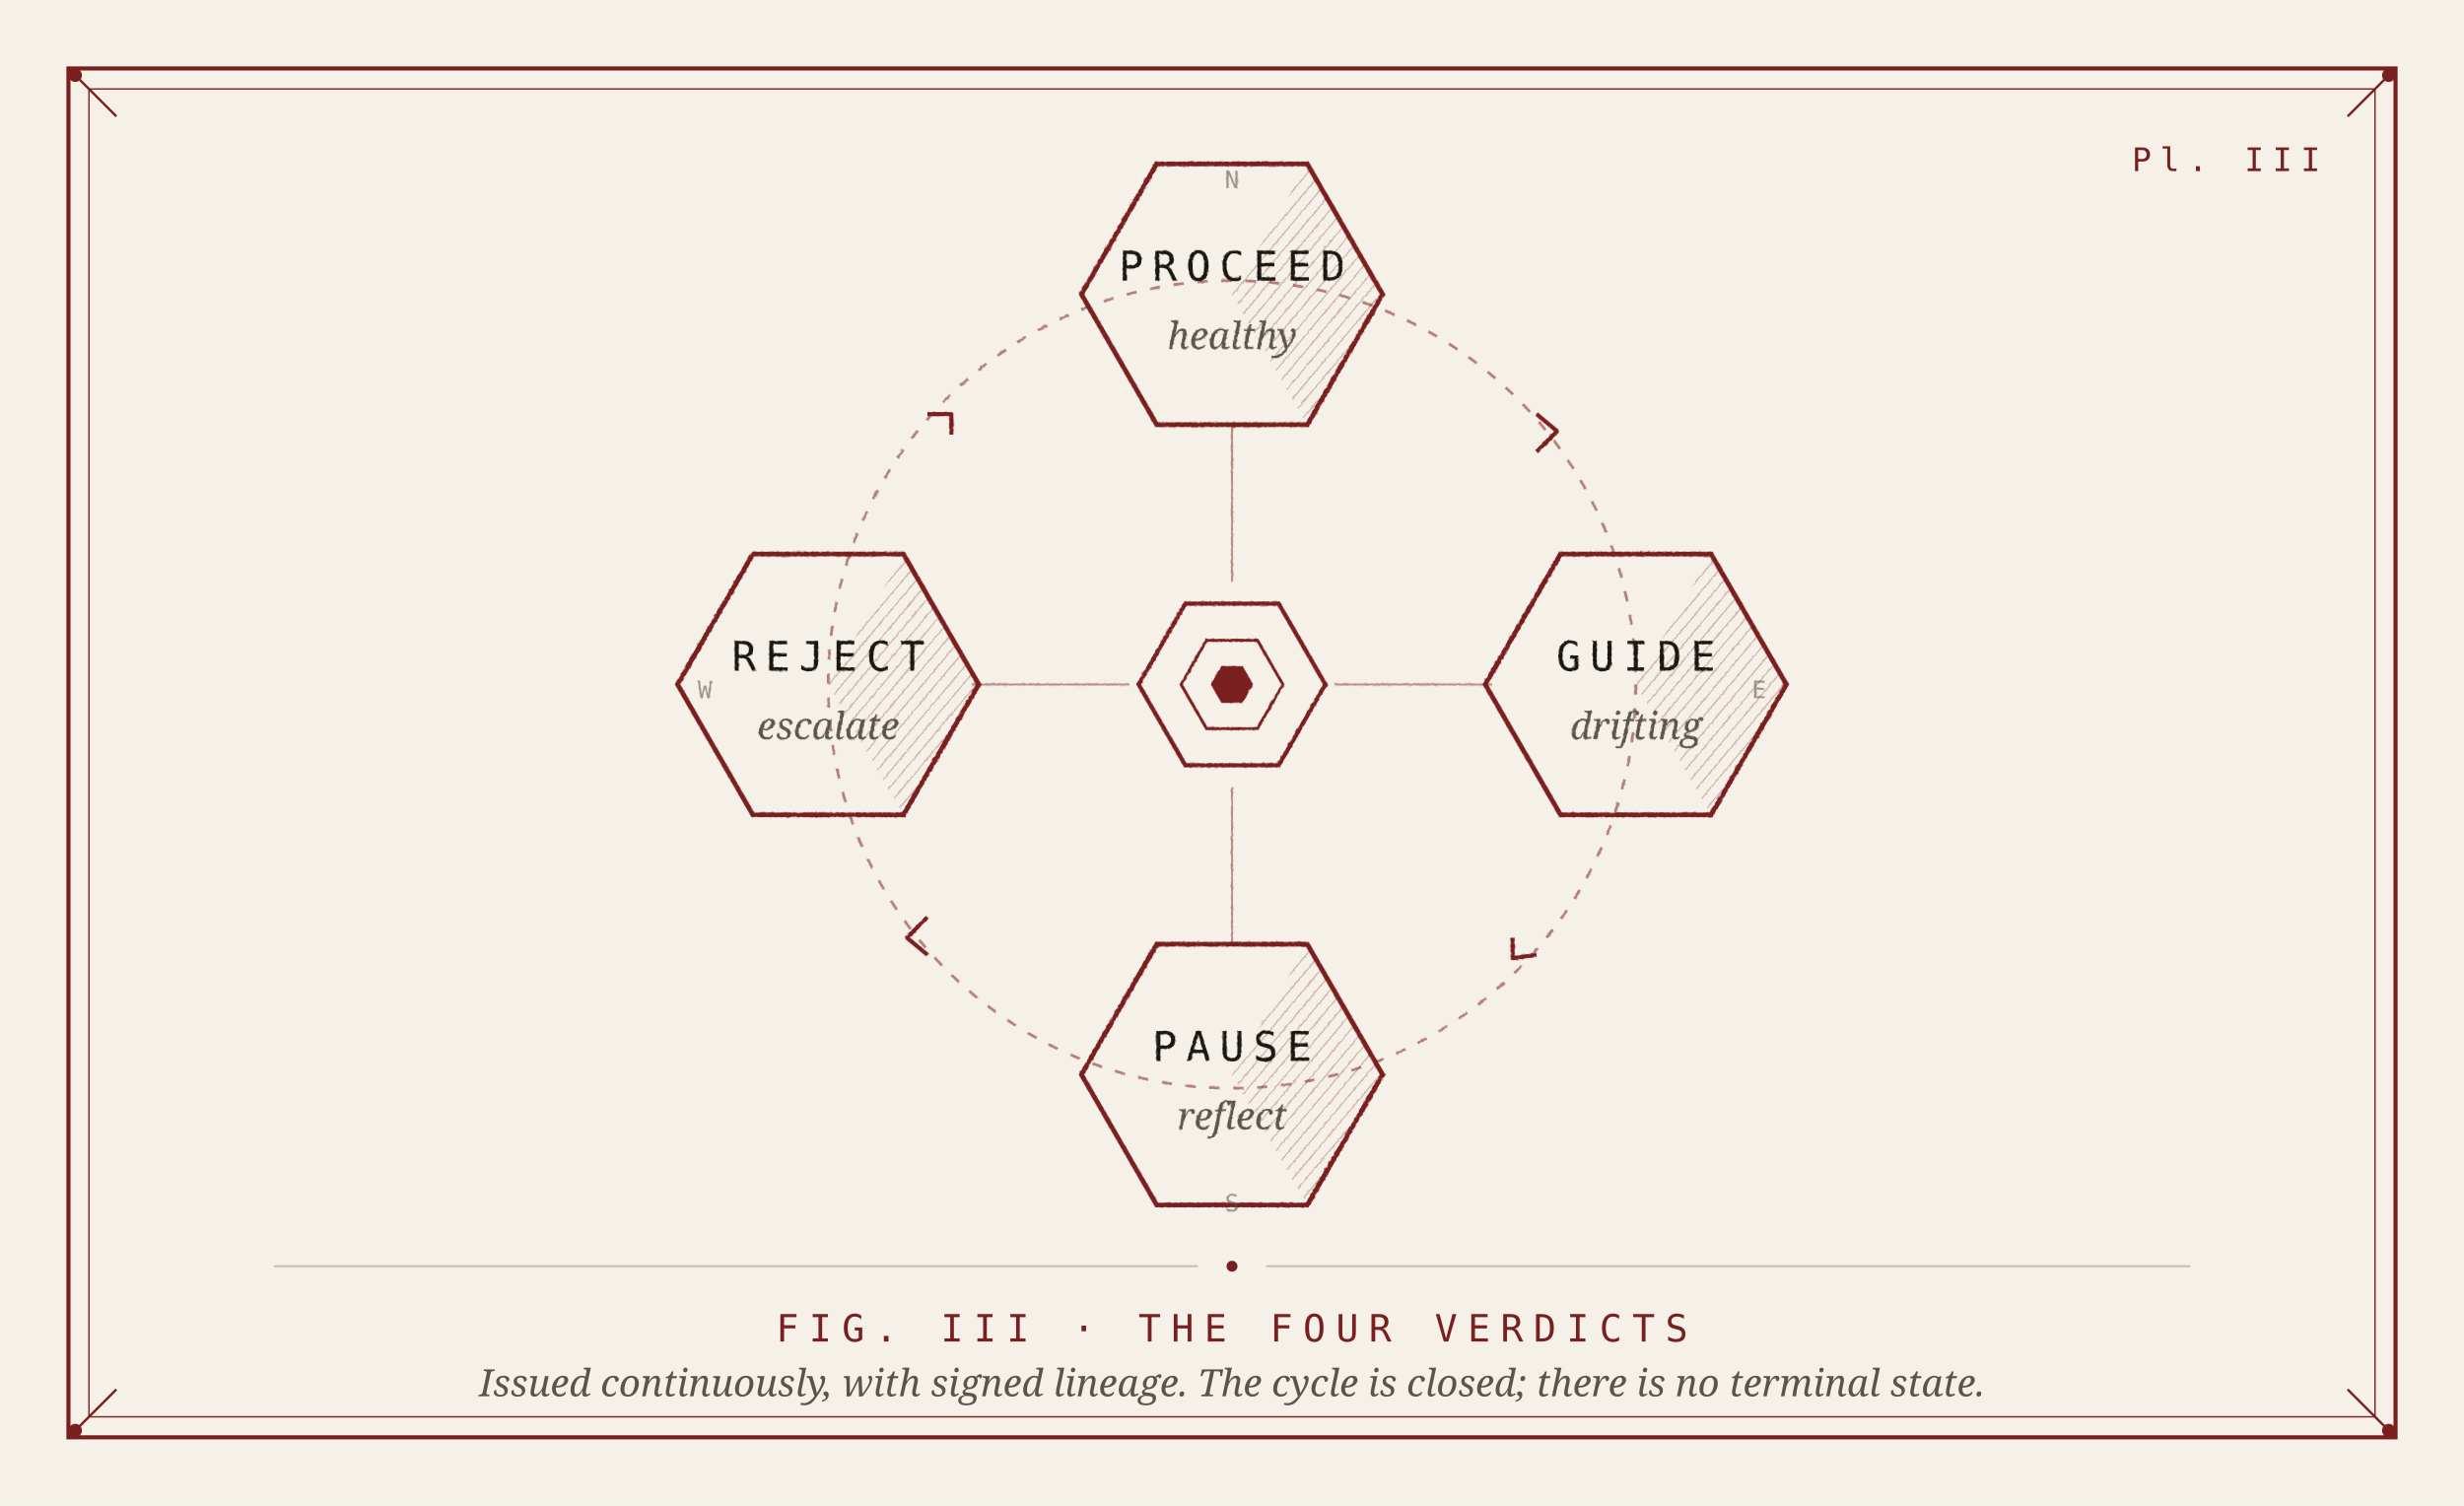
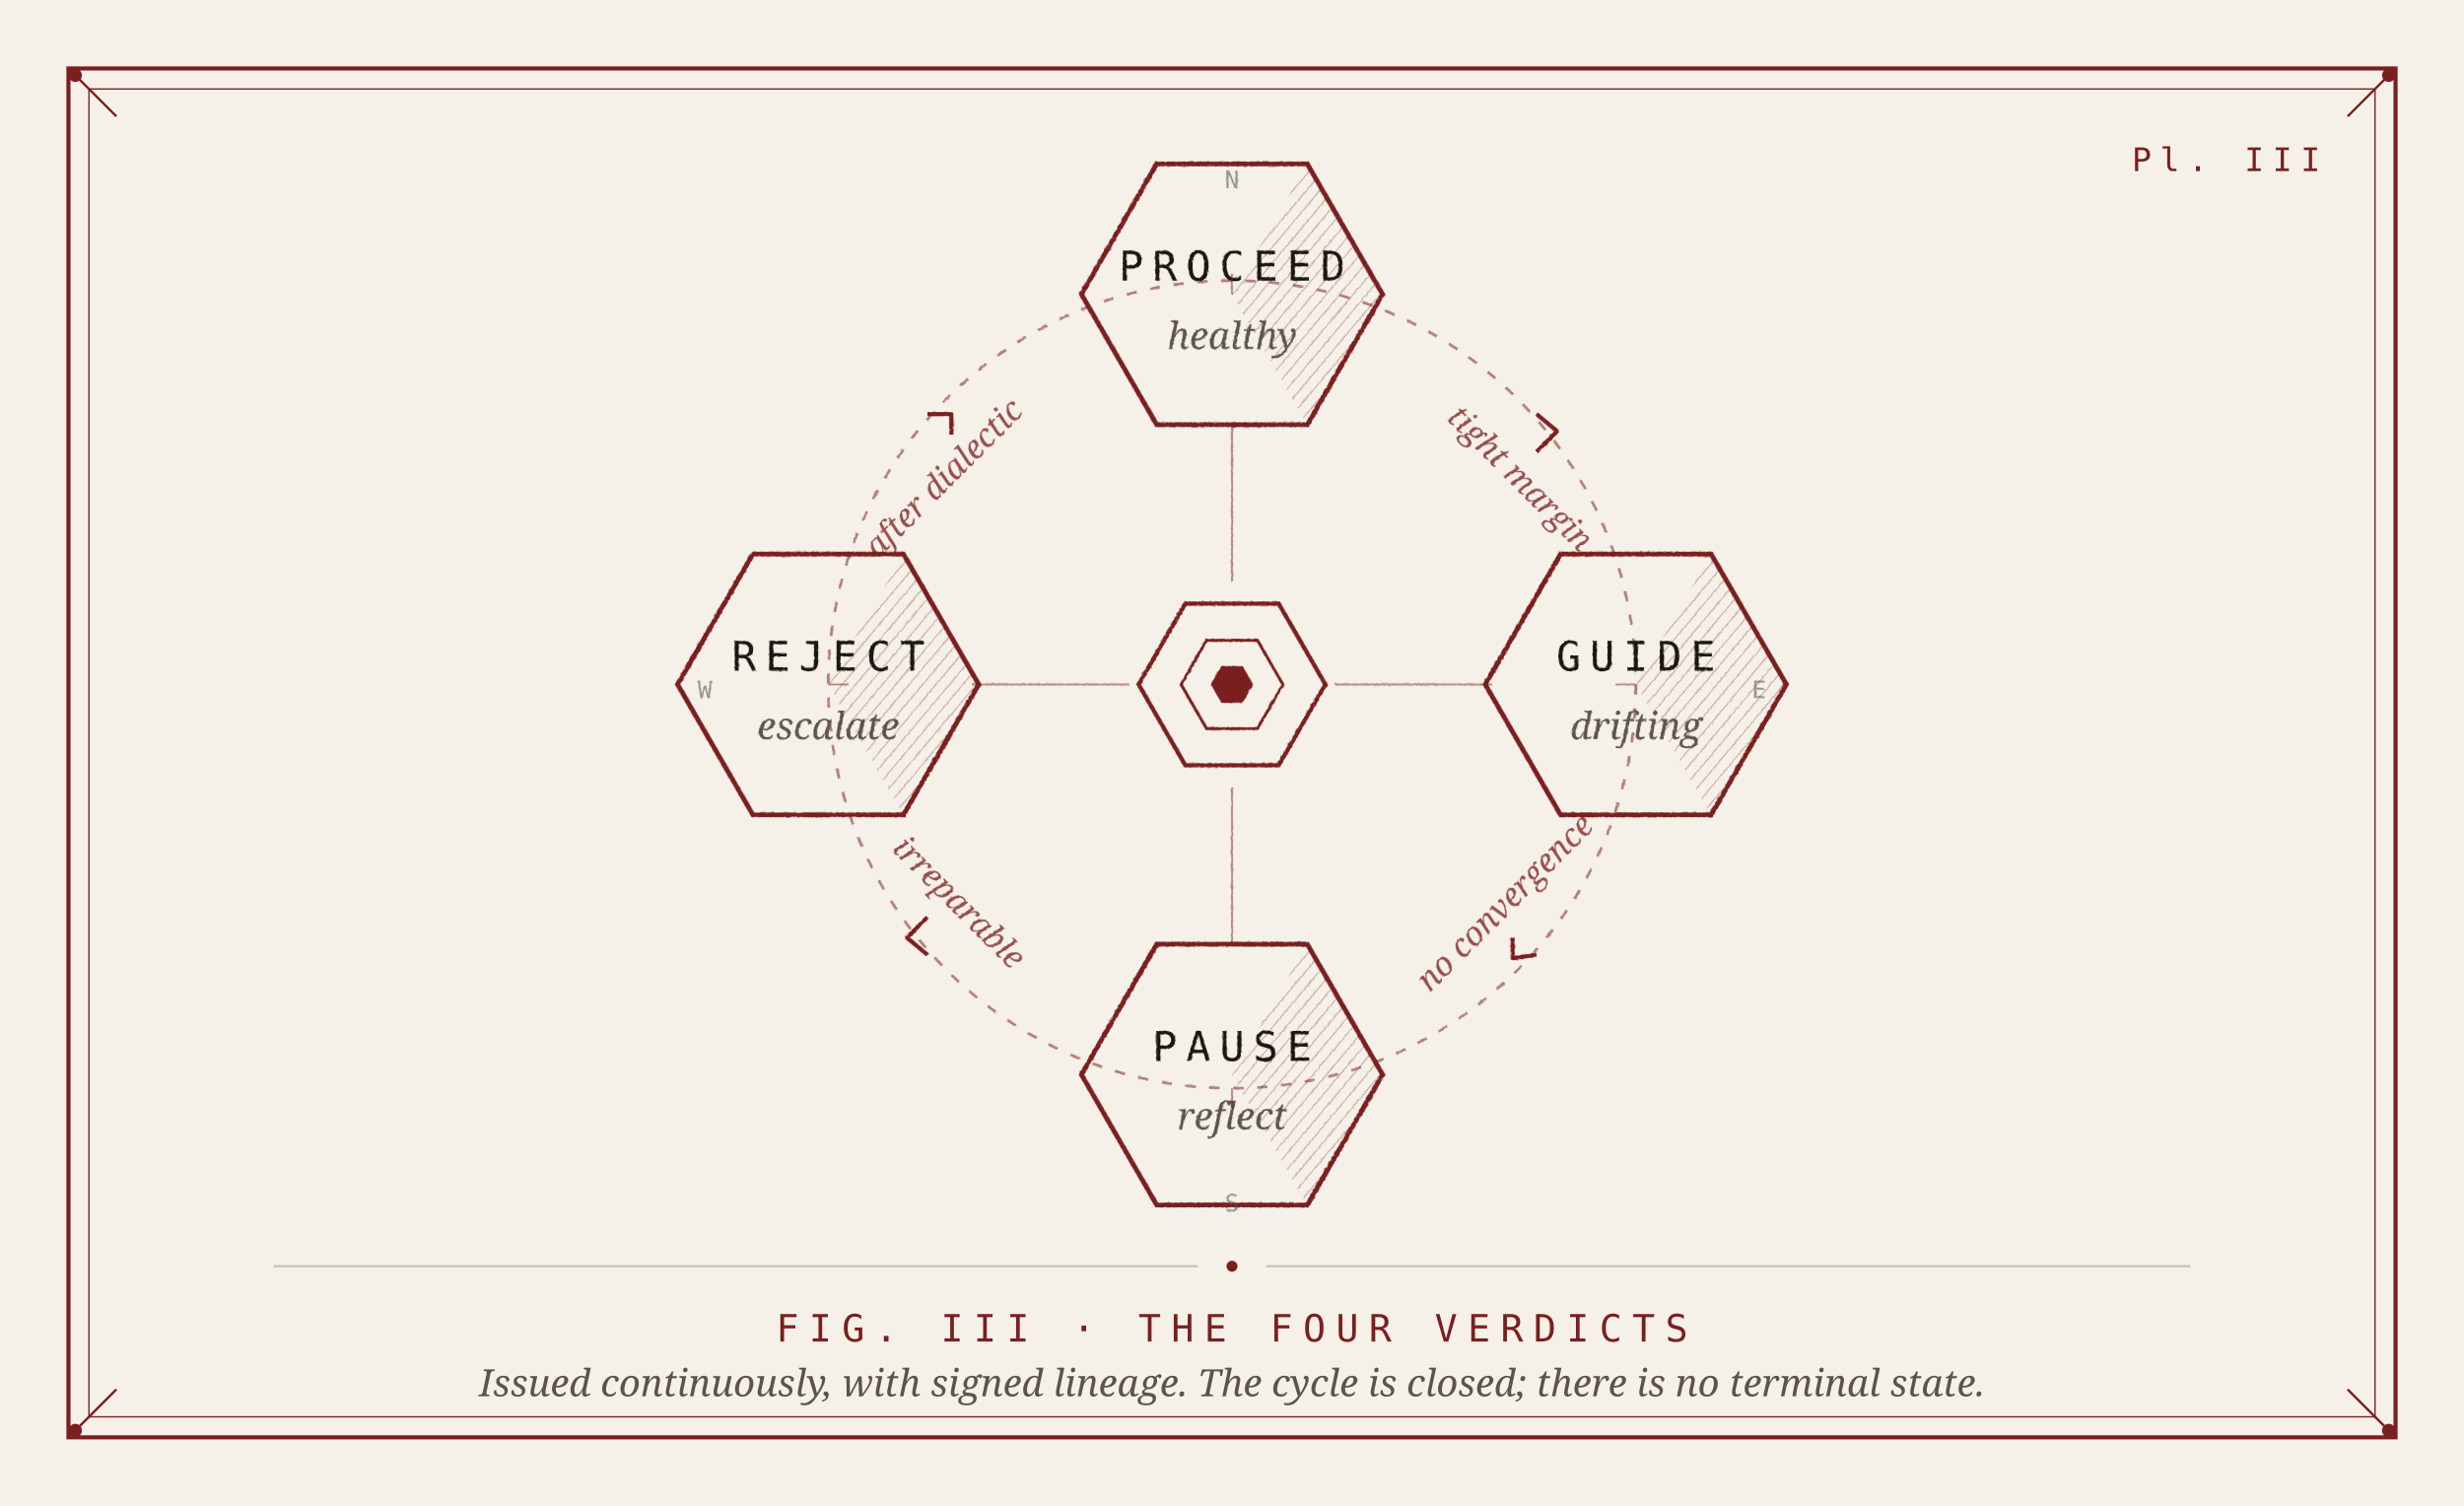
<svg xmlns="http://www.w3.org/2000/svg" viewBox="0 0 720 440" width="720" height="440">
  <defs>
    <filter id="rough3" x="-2%" y="-2%" width="104%" height="104%">
      <feTurbulence type="fractalNoise" baseFrequency="0.95" numOctaves="2" seed="17" result="n" />
      <feDisplacementMap in="SourceGraphic" in2="n" scale="0.5" />
    </filter>
    <pattern id="vHatch" patternUnits="userSpaceOnUse" width="3" height="3" patternTransform="rotate(40)">
      <line x1="0" y1="0" x2="0" y2="3" stroke="#7A1F1F" stroke-width="0.4" opacity="0.6" />
    </pattern>
    <polygon id="vHex" points="-22,-38.1 22,-38.1 44,0 22,38.1 -22,38.1 -44,0" />
    <polygon id="vHexOuter" points="22,-38.1 44,0 22,38.1 0,0" />
    <polygon id="centerOuter" points="-22,-38.1 22,-38.1 44,0 22,38.1 -22,38.1 -44,0" />
    <polygon id="centerInner" points="-12,-20.8 12,-20.8 24,0 12,20.8 -12,20.8 -24,0" />
    <polygon id="centerDot" points="-5,-8.7 5,-8.7 10,0 5,8.7 -5,8.7 -10,0" />
  </defs>
  <rect width="720" height="440" fill="#F5F1E8" />
  <rect x="20" y="20" width="680" height="400" fill="none" stroke="#7A1F1F" stroke-width="1.2" />
  <rect x="26" y="26" width="668" height="388" fill="none" stroke="#7A1F1F" stroke-width="0.4" />
  <g stroke="#7A1F1F" stroke-width="0.7" fill="#7A1F1F">
    <line x1="20" y1="20" x2="34" y2="34" fill="none" />
    <circle cx="22" cy="22" r="1.6" />
    <line x1="700" y1="20" x2="686" y2="34" fill="none" />
    <circle cx="698" cy="22" r="1.6" />
    <line x1="20" y1="420" x2="34" y2="406" fill="none" />
    <circle cx="22" cy="418" r="1.6" />
    <line x1="700" y1="420" x2="686" y2="406" fill="none" />
    <circle cx="698" cy="418" r="1.6" />
  </g>
  <g filter="url(#rough3)">
    <circle cx="360" cy="200" r="118" fill="none" stroke="#7A1F1F" stroke-width="0.8" stroke-dasharray="3 4" opacity="0.55" />
    <g stroke="#7A1F1F" stroke-width="0.6" opacity="0.5">
      <line x1="360" y1="170" x2="360" y2="124" />
      <line x1="390" y1="200" x2="436" y2="200" />
      <line x1="360" y1="230" x2="360" y2="276" />
      <line x1="330" y1="200" x2="284" y2="200" />
    </g>
    <g transform="translate(360, 86)">
      <use href="#vHexOuter" fill="url(#vHatch)" opacity="0.9" />
      <use href="#vHex" fill="none" stroke="#7A1F1F" stroke-width="1.4" />
      <text y="-4" text-anchor="middle" font-family="'JetBrains Mono', ui-monospace, monospace" font-size="12" letter-spacing="2.6" fill="#1A1612" font-weight="500">PROCEED</text>
      <text y="16" text-anchor="middle" font-family="'Fraunces Variable', Georgia, serif" font-size="11" font-style="italic" fill="#5C544A">healthy</text>
    </g>
    <g transform="translate(478, 200)">
      <use href="#vHexOuter" fill="url(#vHatch)" opacity="0.9" />
      <use href="#vHex" fill="none" stroke="#7A1F1F" stroke-width="1.4" />
      <text y="-4" text-anchor="middle" font-family="'JetBrains Mono', ui-monospace, monospace" font-size="12" letter-spacing="2.6" fill="#1A1612" font-weight="500">GUIDE</text>
      <text y="16" text-anchor="middle" font-family="'Fraunces Variable', Georgia, serif" font-size="11" font-style="italic" fill="#5C544A">drifting</text>
    </g>
    <g transform="translate(360, 314)">
      <use href="#vHexOuter" fill="url(#vHatch)" opacity="0.9" />
      <use href="#vHex" fill="none" stroke="#7A1F1F" stroke-width="1.4" />
      <text y="-4" text-anchor="middle" font-family="'JetBrains Mono', ui-monospace, monospace" font-size="12" letter-spacing="2.6" fill="#1A1612" font-weight="500">PAUSE</text>
      <text y="16" text-anchor="middle" font-family="'Fraunces Variable', Georgia, serif" font-size="11" font-style="italic" fill="#5C544A">reflect</text>
    </g>
    <g transform="translate(242, 200)">
      <use href="#vHexOuter" fill="url(#vHatch)" opacity="0.9" />
      <use href="#vHex" fill="none" stroke="#7A1F1F" stroke-width="1.4" />
      <text y="-4" text-anchor="middle" font-family="'JetBrains Mono', ui-monospace, monospace" font-size="12" letter-spacing="2.6" fill="#1A1612" font-weight="500">REJECT</text>
      <text y="16" text-anchor="middle" font-family="'Fraunces Variable', Georgia, serif" font-size="11" font-style="italic" fill="#5C544A">escalate</text>
    </g>
    <g transform="translate(360, 200) scale(0.62)">
      <use href="#centerOuter" fill="none" stroke="#7A1F1F" stroke-width="2" />
      <use href="#centerInner" fill="none" stroke="#7A1F1F" stroke-width="1.4" />
      <use href="#centerDot" fill="#7A1F1F" />
    </g>
    <g stroke="#7A1F1F" stroke-width="1.2" fill="none" stroke-linejoin="round">
      <path d="M 449 121 L 455 126 L 449 132" />
      <path d="M 449 279 L 442 280 L 442 274" />
      <path d="M 271 279 L 265 274 L 271 268" />
      <path d="M 271 121 L 278 121 L 278 127" />
    </g>
    <g font-family="'JetBrains Mono', ui-monospace, monospace" font-size="7" letter-spacing="1.5" fill="#5C544A" opacity="0.6" text-anchor="middle">
      <text x="360" y="55">N</text>
      <text x="514" y="204">E</text>
      <text x="360" y="354">S</text>
      <text x="206" y="204">W</text>
    </g>
+     <g font-family="'Fraunces Variable', Georgia, serif" font-size="9.5" font-style="italic" fill="#7A1F1F" opacity="0.78" text-anchor="middle">
+       <text x="442" y="142" transform="rotate(45 442 142)">tight margin</text>
+       <text x="442" y="266" transform="rotate(-45 442 266)">no convergence</text>
+       <text x="278" y="266" transform="rotate(45 278 266)">irreparable</text>
+       <text x="278" y="142" transform="rotate(-45 278 142)">after dialectic</text>
+     </g>
+     <g stroke="#7A1F1F" stroke-width="0.5" opacity="0.55">
+       <line x1="360" y1="80" x2="360" y2="86" />
+       <line x1="478" y1="200" x2="472" y2="200" />
+       <line x1="360" y1="318" x2="360" y2="324" />
+       <line x1="242" y1="200" x2="248" y2="200" />
+     </g>
  </g>
  <text x="678" y="50" text-anchor="end" font-family="'JetBrains Mono', ui-monospace, monospace" font-size="9.5" letter-spacing="2.5" fill="#7A1F1F" font-weight="500">Pl. III</text>
  <line x1="80" y1="370" x2="350" y2="370" stroke="#C9C0AE" stroke-width="0.6" />
  <circle cx="360" cy="370" r="1.6" fill="#7A1F1F" />
  <line x1="370" y1="370" x2="640" y2="370" stroke="#C9C0AE" stroke-width="0.6" />
  <text x="360" y="392" font-family="'JetBrains Mono', ui-monospace, monospace" font-size="11" letter-spacing="3" fill="#7A1F1F" text-anchor="middle">
    FIG. III · THE FOUR VERDICTS
  </text>
  <text x="360" y="408" font-family="'Fraunces Variable', Georgia, serif" font-size="11" font-style="italic" fill="#5C544A" text-anchor="middle">
    Issued continuously, with signed lineage. The cycle is closed; there is no terminal state.
  </text>
</svg>
